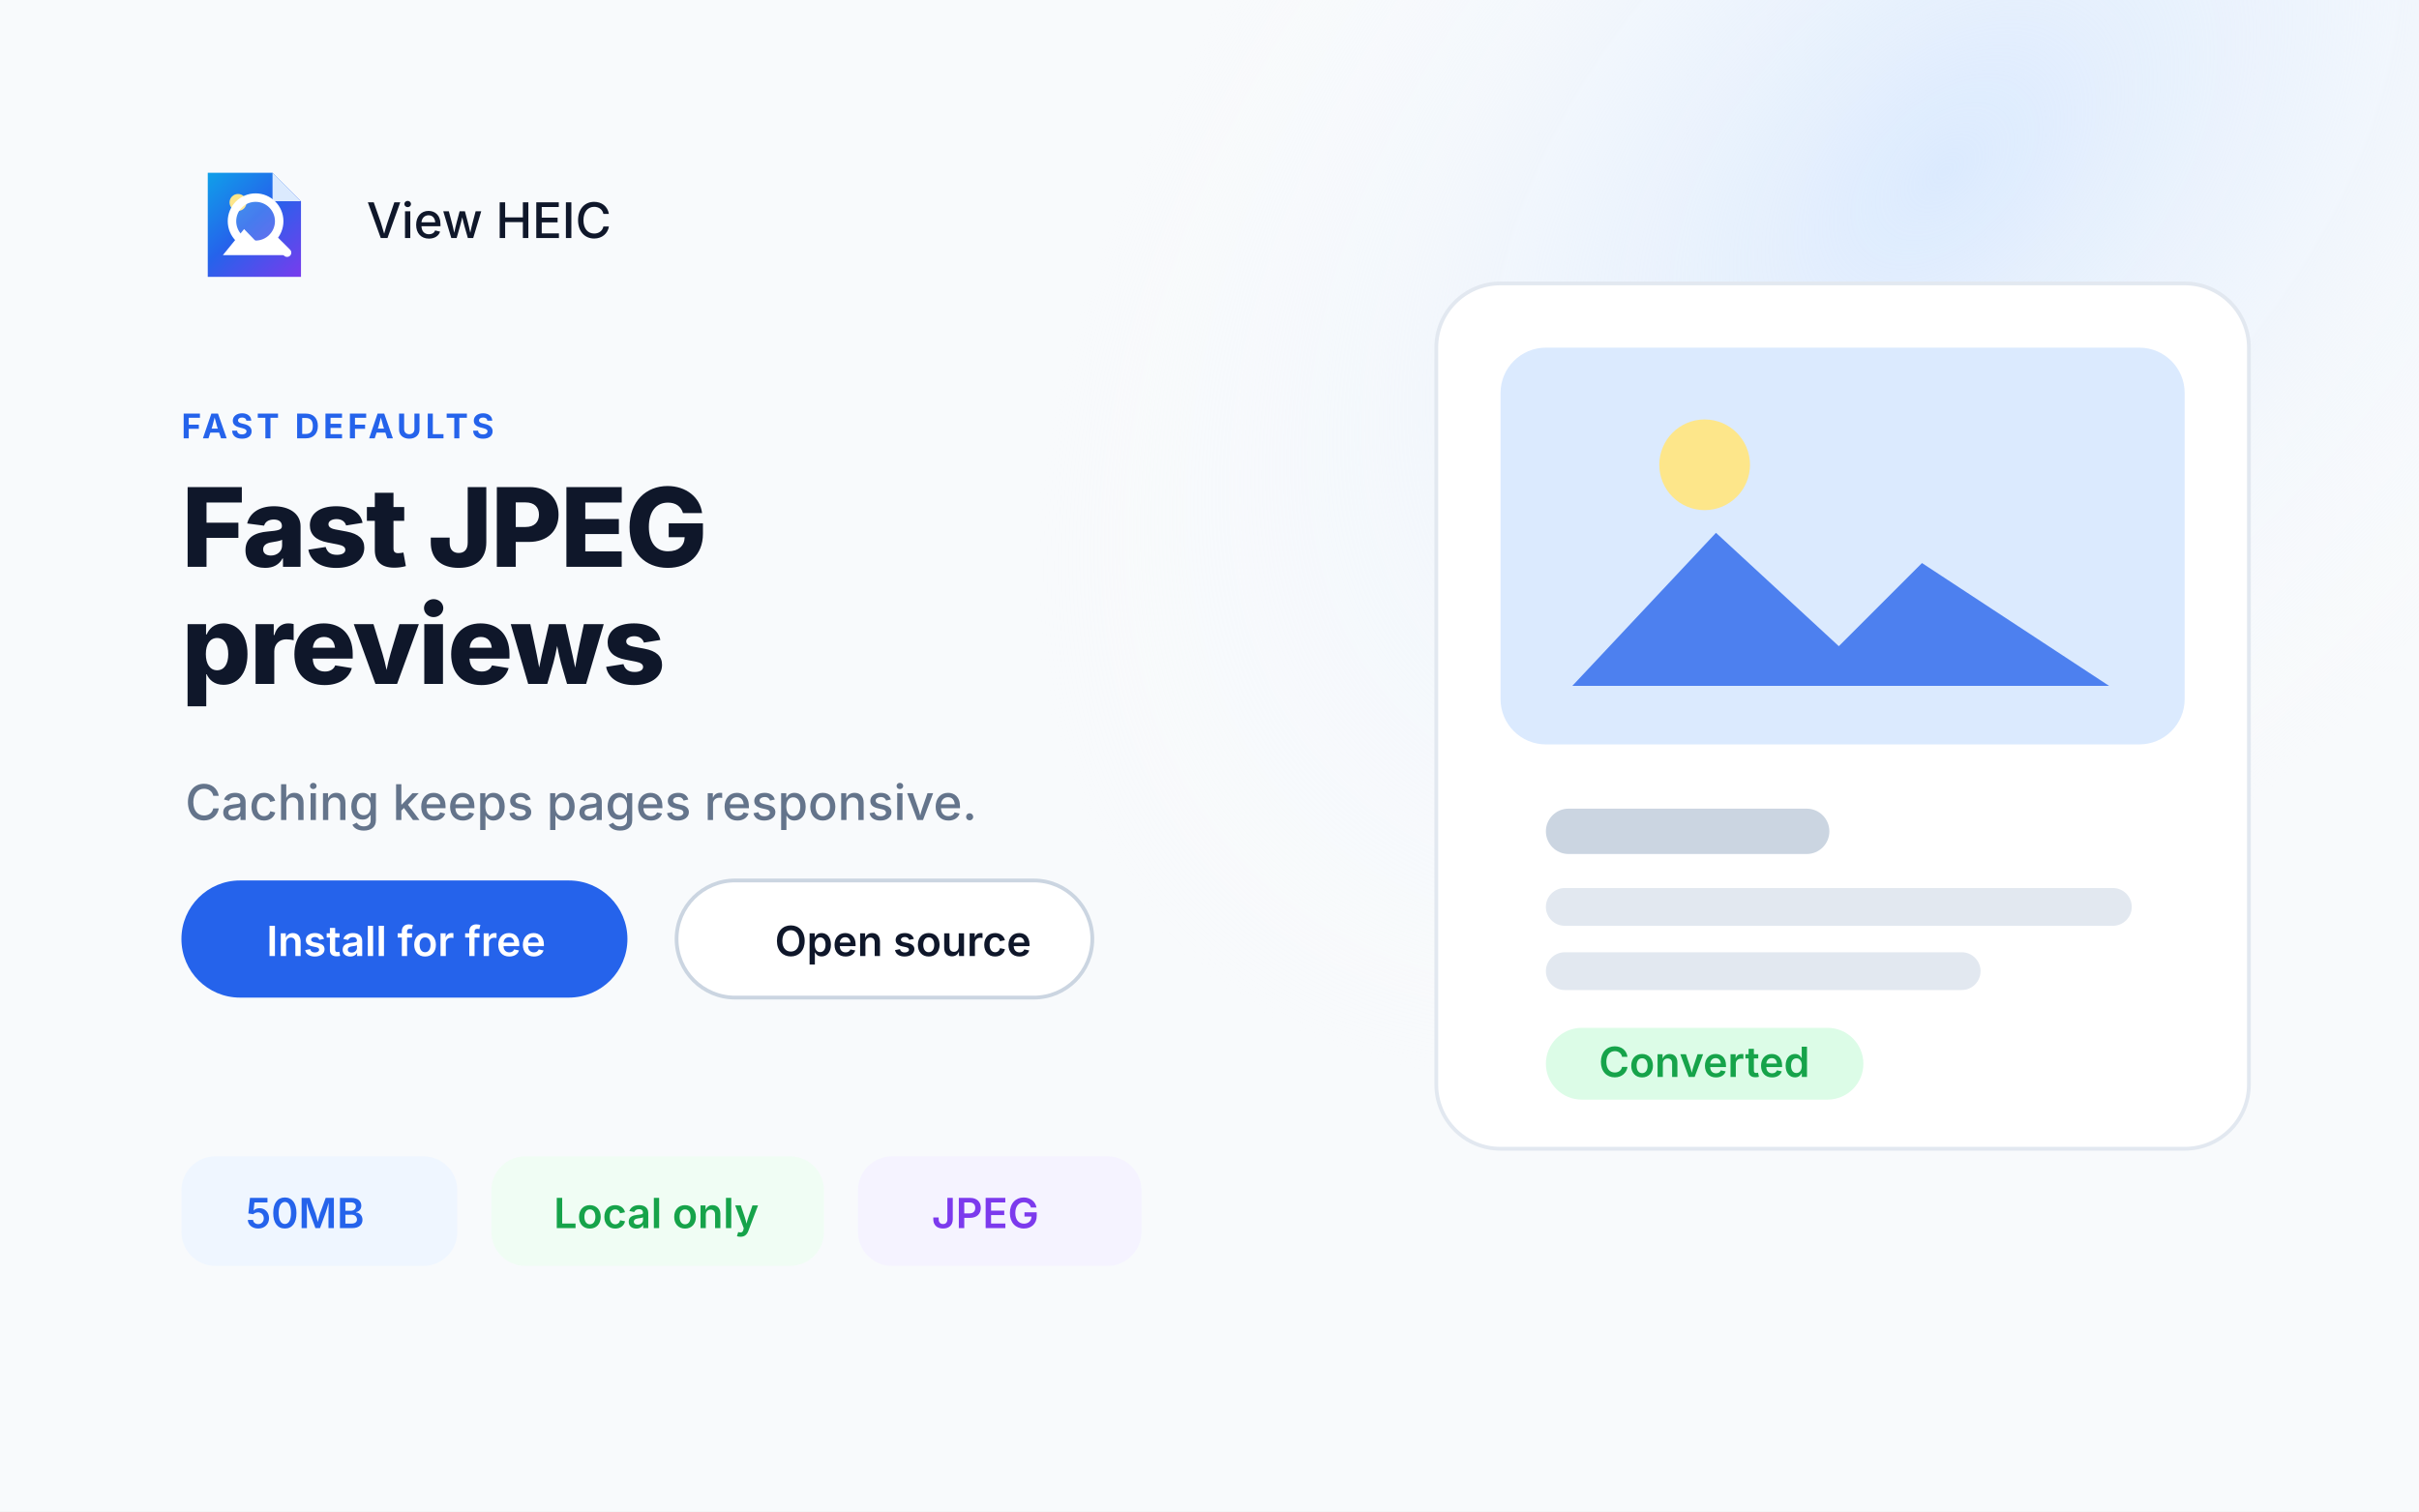
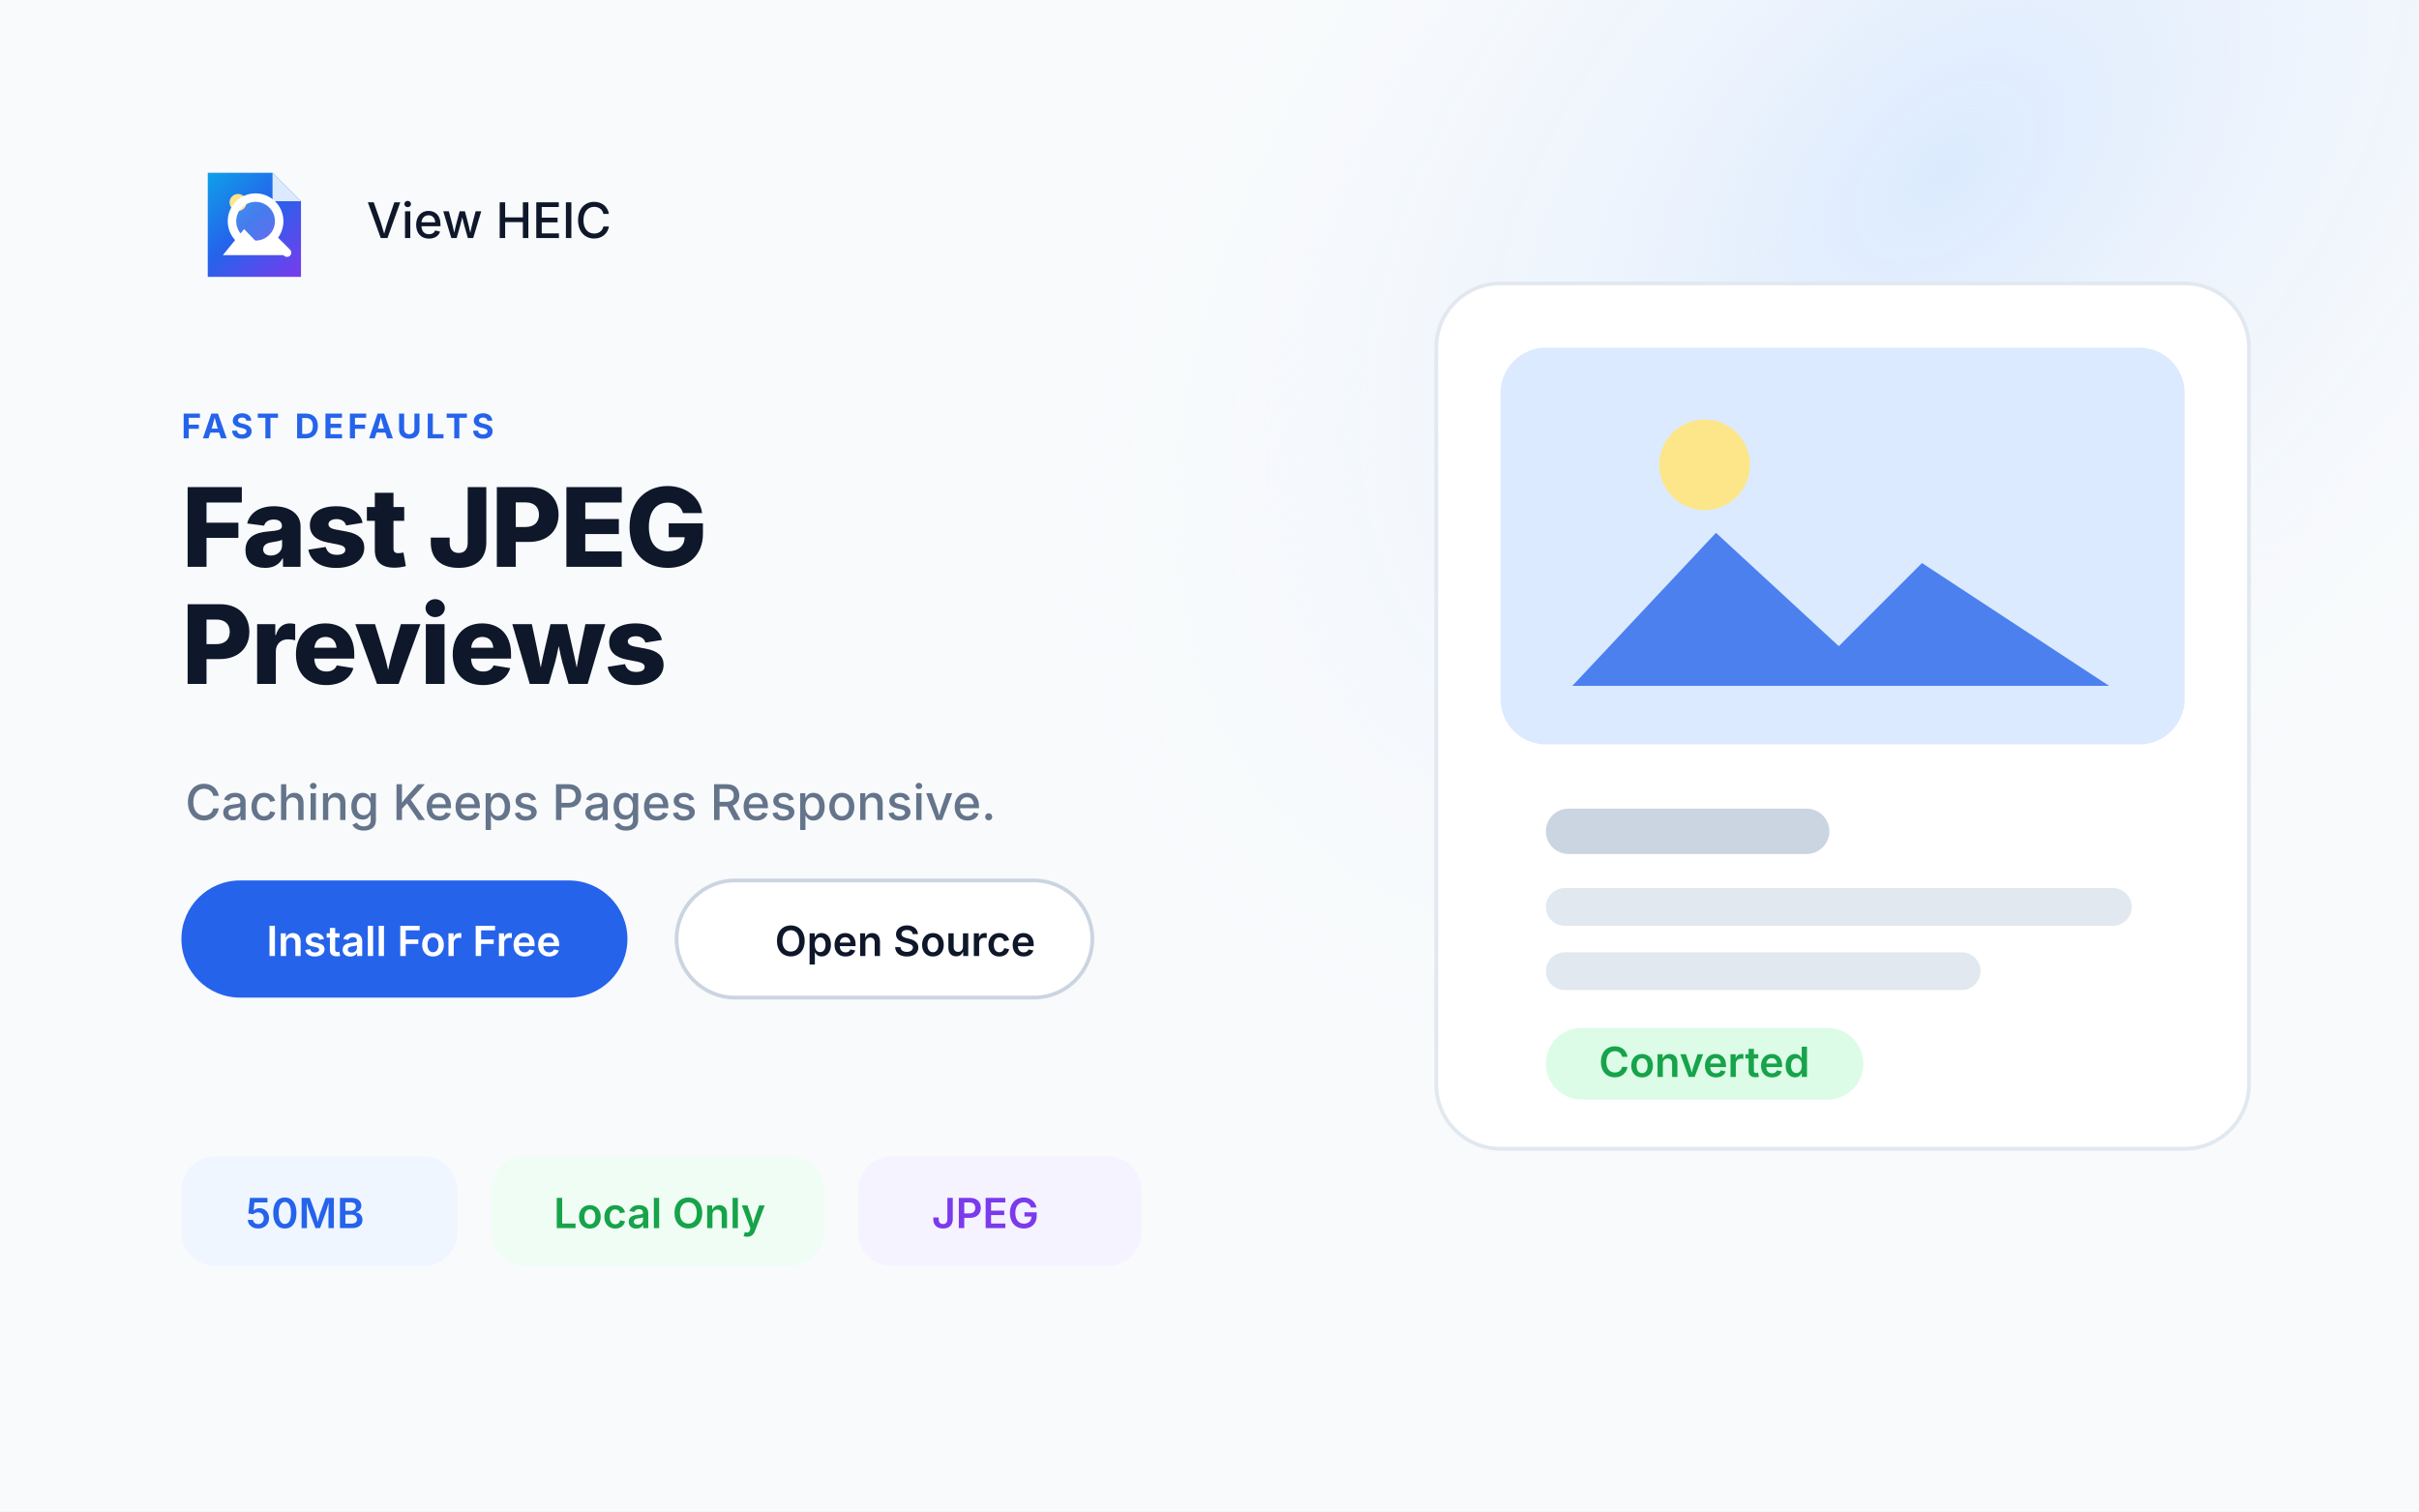
<svg xmlns="http://www.w3.org/2000/svg" width="1280" height="800" viewBox="0 0 1280 800" fill="none">
  <defs>
    <linearGradient id="tile" x1="92" y1="78" x2="424" y2="436" gradientUnits="userSpaceOnUse">
      <stop stop-color="#0EA5E9" />
      <stop offset=".48" stop-color="#2563EB" />
      <stop offset="1" stop-color="#7C3AED" />
    </linearGradient>
    <radialGradient id="glow" cx="0" cy="0" r="1" gradientUnits="userSpaceOnUse" gradientTransform="translate(1030 90) rotate(135) scale(580 360)">
      <stop stop-color="#DBEAFE" />
      <stop offset="1" stop-color="#F8FAFC" stop-opacity="0" />
    </radialGradient>
    <style>
  .bg{fill:#F8FAFC}.ink{fill:#0F172A}.muted{fill:#64748B}.blue{fill:#2563EB}.cyan{fill:#0EA5E9}.violet{fill:#7C3AED}
  .panel{fill:white;stroke:#E2E8F0;stroke-width:2}.soft{fill:#EFF6FF}.dark{fill:#111827}.good{fill:#16A34A}.warn{fill:#F59E0B}
  .small{font:600 22px Inter,Arial,sans-serif}.body{font:500 26px Inter,Arial,sans-serif}.h1{font:800 58px Inter,Arial,sans-serif;letter-spacing:-1px}.h2{font:800 44px Inter,Arial,sans-serif;letter-spacing:-0.4px}.label{font:700 18px Inter,Arial,sans-serif;text-transform:uppercase;letter-spacing:2px}
</style>
  </defs>
  <rect width="1280" height="800" class="bg" />
  <rect width="1280" height="800" fill="url(#glow)" />
  <g transform="translate(92 78) scale(0.1601562)">
    <rect width="512" height="512" rx="112" fill="#F8FAFC" />
    <path d="M112 84H326L420 178V428H112V84Z" fill="url(#tile)" />
    <path d="M326 84V178H420L326 84Z" fill="#DBEAFE" />
    <path d="M162 356L232 270L286 326L322 284L372 356H162Z" fill="white" />
    <circle cx="212" cy="182" r="28" fill="#FDE68A" />
    <circle cx="270" cy="244" r="78" fill="#F8FAFC" fill-opacity="0.16" stroke="white" stroke-width="28" />
    <path d="M326 300L374 348" stroke="white" stroke-width="28" stroke-linecap="round" />
  </g>
  <text x="194" y="126" class="body ink">View HEIC</text>
  <text x="96" y="232" class="label blue">FAST DEFAULTS</text>
  <text x="96" y="300" class="h1 ink">Fast JPEG</text>
-   <text x="96" y="362" class="h1 ink">previews</text>
-   <text x="98" y="434" class="body muted">Caching keeps pages responsive.</text>
+   <text x="96" y="362" class="h1 ink">Previews</text>
+   <text x="98" y="434" class="body muted">Caching Keeps Pages Responsive.</text>
  <rect x="96" y="466" width="236" height="62" rx="31" class="blue" />
-   <text x="141" y="506" class="small" fill="white">Install for free</text>
+   <text x="141" y="506" class="small" fill="white">Install For Free</text>
  <rect x="358" y="466" width="220" height="62" rx="31" fill="white" stroke="#CBD5E1" stroke-width="2" />
-   <text x="410" y="506" class="small ink">Open source</text>
+   <text x="410" y="506" class="small ink">Open Source</text>
  <g transform="translate(96 612)">
    <rect width="146" height="58" rx="18" fill="#EFF6FF" />
    <text x="34" y="38" class="small blue">50MB</text>
    <rect x="164" width="176" height="58" rx="18" fill="#F0FDF4" />
-     <text x="197" y="38" class="small good">Local only</text>
+     <text x="197" y="38" class="small good">Local Only</text>
    <rect x="358" width="150" height="58" rx="18" fill="#F5F3FF" />
    <text x="397" y="38" class="small violet">JPEG</text>
  </g>
  <g transform="translate(760 150)">
    <rect width="430" height="458" rx="34" class="panel" />
    <rect x="34" y="34" width="362" height="210" rx="24" fill="#DBEAFE" />
    <path d="M72 213L148 132L213 192L257 148L356 213H72Z" fill="#2563EB" opacity=".78" />
    <circle cx="142" cy="96" r="24" fill="#FDE68A" />
    <rect x="58" y="278" width="150" height="24" rx="12" fill="#CBD5E1" />
    <rect x="58" y="320" width="310" height="20" rx="10" fill="#E2E8F0" />
    <rect x="58" y="354" width="230" height="20" rx="10" fill="#E2E8F0" />
    <rect x="58" y="394" width="168" height="38" rx="19" fill="#DCFCE7" />
    <text x="86" y="420" class="small good">Converted</text>
  </g>
</svg>
